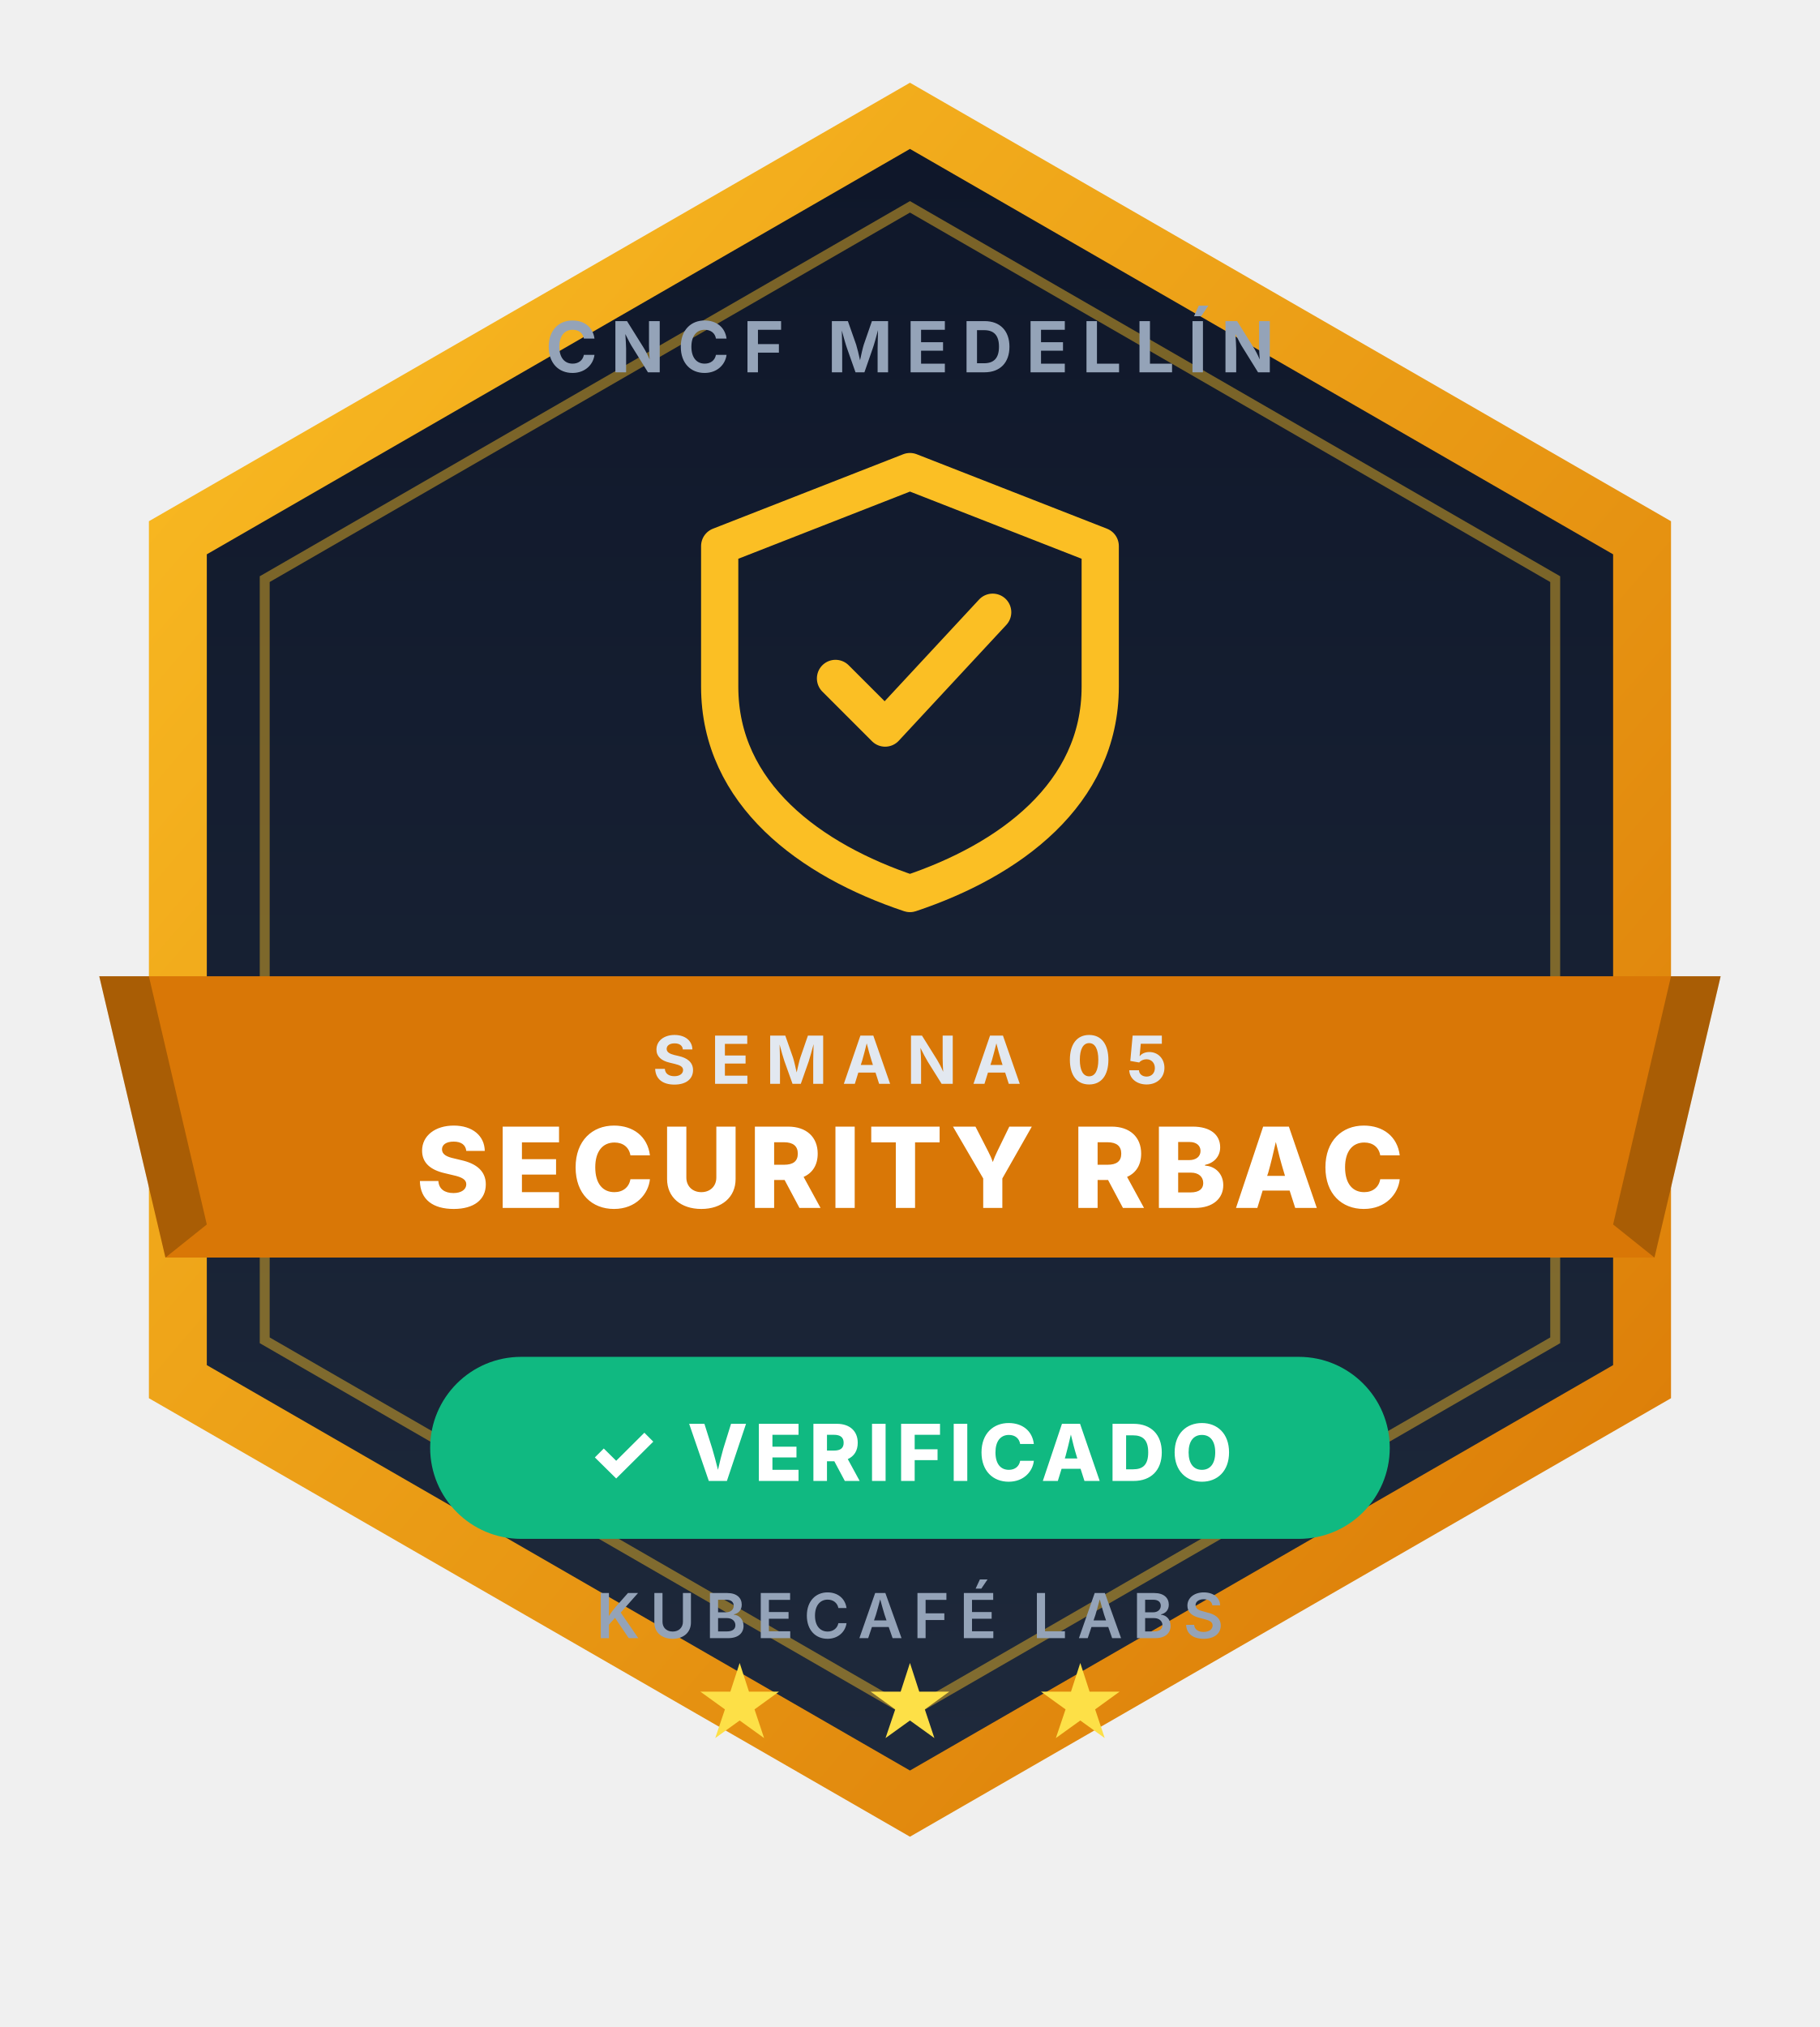
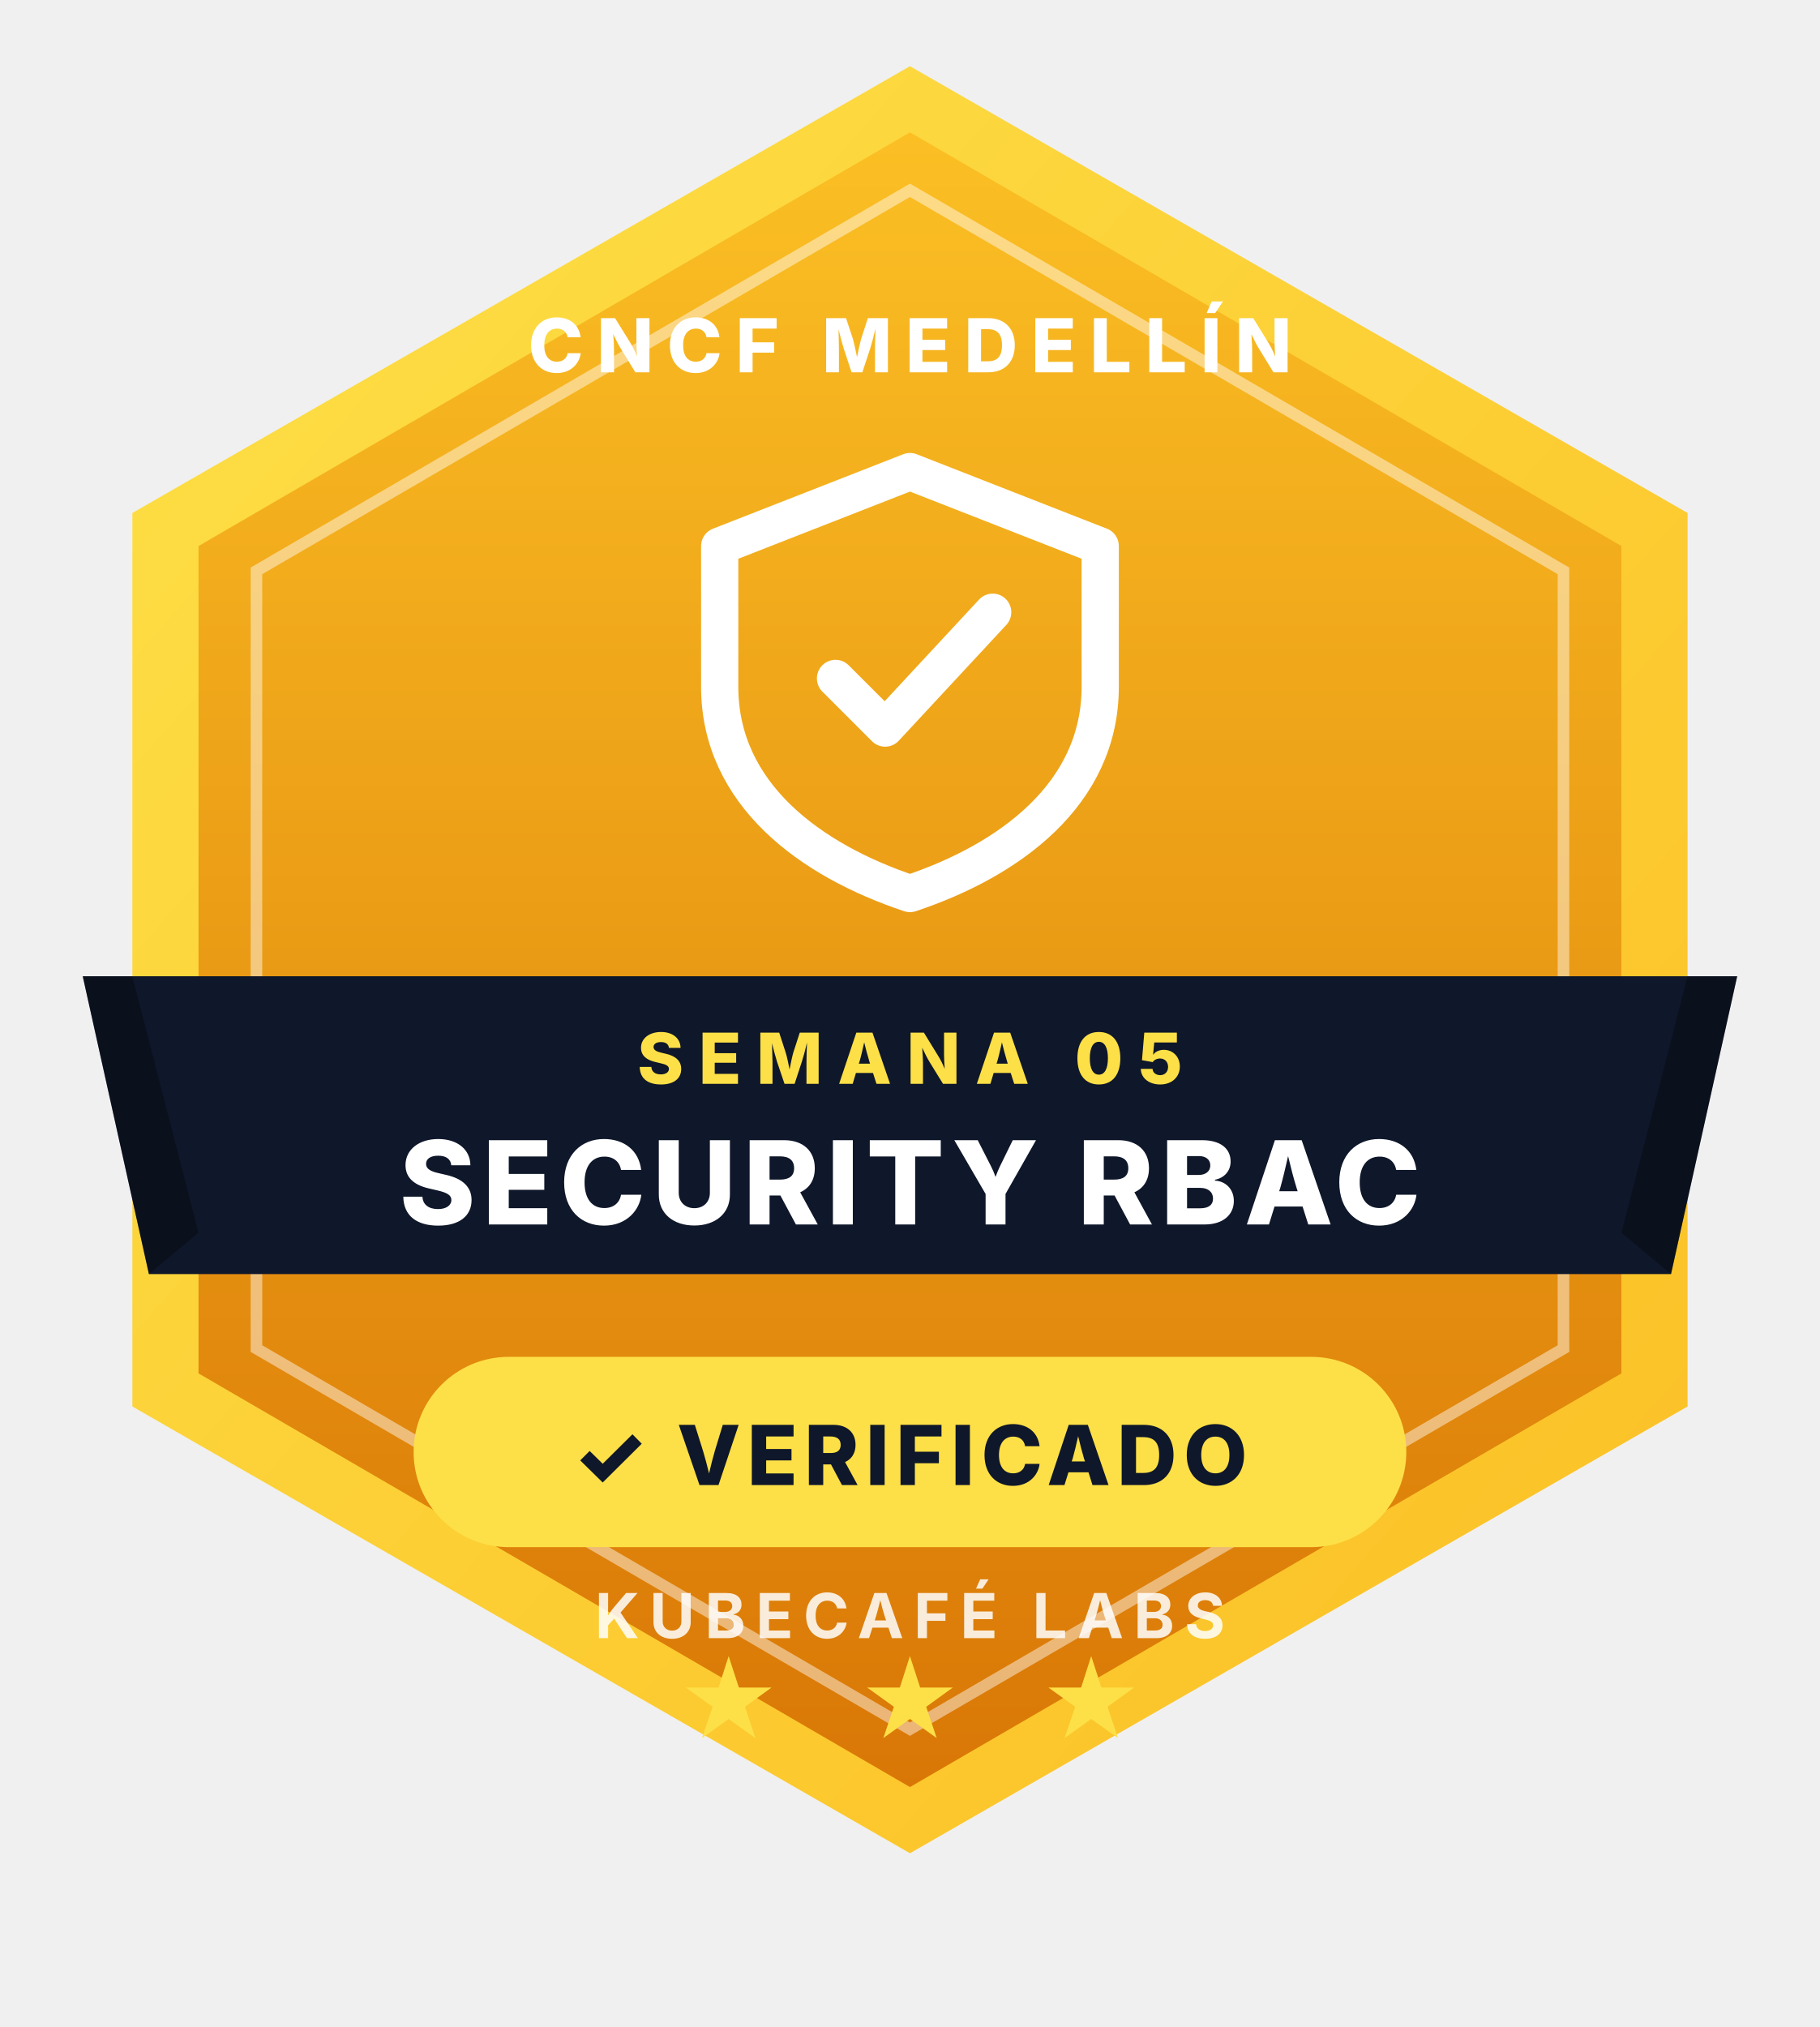
<svg xmlns="http://www.w3.org/2000/svg" viewBox="0 0 220 245" width="220" height="245">
  <defs>
    <linearGradient id="b_semana-05_completado" x1="0%" y1="0%" x2="100%" y2="100%">
+       <stop offset="0%" stop-color="#FDE047" />
+       <stop offset="100%" stop-color="#FBBF24" />
+     </linearGradient>
+     <linearGradient id="bg_semana-05_completado" x1="0%" y1="0%" x2="0%" y2="100%">
      <stop offset="0%" stop-color="#FBBF24" />
      <stop offset="100%" stop-color="#D97706" />
    </linearGradient>
-     <linearGradient id="bg_semana-05_completado" x1="0%" y1="0%" x2="0%" y2="100%">
-       <stop offset="0%" stop-color="#0F172A" />
-       <stop offset="100%" stop-color="#1E293B" />
-     </linearGradient>
  </defs>
  <g opacity="1">
-     <polygon points="110,10 202,63 202,169 110,222 18,169 18,63" fill="url(#b_semana-05_completado)" />
-     <polygon points="110,18 195,67 195,165 110,214 25,165 25,67" fill="url(#bg_semana-05_completado)" />
-     <polygon points="110,25 188,70 188,162 110,207 32,162 32,70" fill="none" stroke="#FBBF24" stroke-width="1.2" stroke-opacity="0.45" />
-     <text x="110" y="45" text-anchor="middle" font-family="system-ui,-apple-system,sans-serif" font-size="8.5" font-weight="700" fill="#94A3B8" letter-spacing="1.6">CNCF MEDELLÍN</text>
-     <g color="#FBBF24">
+     <polygon points="110,8 204,62 204,170 110,224 16,170 16,62" fill="url(#b_semana-05_completado)" />
+     <polygon points="110,16 196,66 196,166 110,216 24,166 24,66" fill="url(#bg_semana-05_completado)" />
+     <polygon points="110,23 189,69 189,163 110,209 31,163 31,69" fill="none" stroke="#FFFFFF" stroke-width="1.4" stroke-opacity="0.45" />
+     <text x="110" y="45" text-anchor="middle" font-family="system-ui,-apple-system,sans-serif" font-size="9" font-weight="800" fill="#FFFFFF" letter-spacing="1.6">CNCF MEDELLÍN</text>
+     <g color="#FFFFFF">
      <path d="M110 57 L133 66 V83 C133 96 122 104 110 108 C98 104 87 96 87 83 V66 Z" fill="none" stroke="currentColor" stroke-width="4.5" stroke-linejoin="round" />
      <path d="M101 82 L107 88 L120 74" fill="none" stroke="currentColor" stroke-width="4.5" stroke-linecap="round" stroke-linejoin="round" />
    </g>
-     <polygon points="12,118 208,118 200,152 20,152" fill="#D97706" />
-     <polygon points="12,118 20,152 25,148 18,118" fill="#000000" opacity="0.22" />
-     <polygon points="208,118 200,152 195,148 202,118" fill="#000000" opacity="0.22" />
-     <text x="110" y="131" text-anchor="middle" font-family="system-ui,-apple-system,sans-serif" font-size="8" font-weight="700" fill="#E2E8F0" letter-spacing="1.8">SEMANA 05</text>
-     <text x="110" y="146" text-anchor="middle" font-family="system-ui,-apple-system,sans-serif" font-size="13.5" font-weight="800" fill="#FFFFFF" letter-spacing="0.8">SECURITY RBAC</text>
-     <rect x="52" y="164" width="116" height="22" rx="11" fill="#10B981" />
-     <text x="110" y="179" text-anchor="middle" font-family="system-ui,-apple-system,sans-serif" font-size="9.5" font-weight="800" fill="#FFFFFF" letter-spacing="0.8">✓ VERIFICADO</text>
-     <text x="110" y="198" text-anchor="middle" font-family="system-ui,-apple-system,sans-serif" font-size="7.5" font-weight="600" fill="#94A3B8" letter-spacing="1.2">KUBECAFÉ LABS</text>
-     <text x="110" y="210" text-anchor="middle" font-family="system-ui,-apple-system,sans-serif" font-size="11" fill="#FDE047" letter-spacing="3">★ ★ ★</text>
+     <polygon points="10,118 210,118 202,154 18,154" fill="#0F172A" />
+     <polygon points="10,118 18,154 24,149 16,118" fill="#000000" opacity="0.3" />
+     <polygon points="210,118 202,154 196,149 204,118" fill="#000000" opacity="0.3" />
+     <text x="110" y="131" text-anchor="middle" font-family="system-ui,-apple-system,sans-serif" font-size="8.5" font-weight="800" fill="#FDE047" letter-spacing="1.8">SEMANA 05</text>
+     <text x="110" y="148" text-anchor="middle" font-family="system-ui,-apple-system,sans-serif" font-size="14" font-weight="800" fill="#FFFFFF" letter-spacing="0.8">SECURITY RBAC</text>
+     <rect x="50" y="164" width="120" height="23" rx="11.5" fill="#FDE047" />
+     <text x="110" y="179.5" text-anchor="middle" font-family="system-ui,-apple-system,sans-serif" font-size="10" font-weight="800" fill="#0F172A" letter-spacing="0.8">✓ VERIFICADO</text>
+     <text x="110" y="198" text-anchor="middle" font-family="system-ui,-apple-system,sans-serif" font-size="7.5" font-weight="700" fill="#FFFFFF" opacity="0.85" letter-spacing="1.2">KUBECAFÉ LABS</text>
+     <text x="110" y="210" text-anchor="middle" font-family="system-ui,-apple-system,sans-serif" font-size="12" fill="#FDE047" letter-spacing="3">★ ★ ★</text>
  </g>
</svg>
